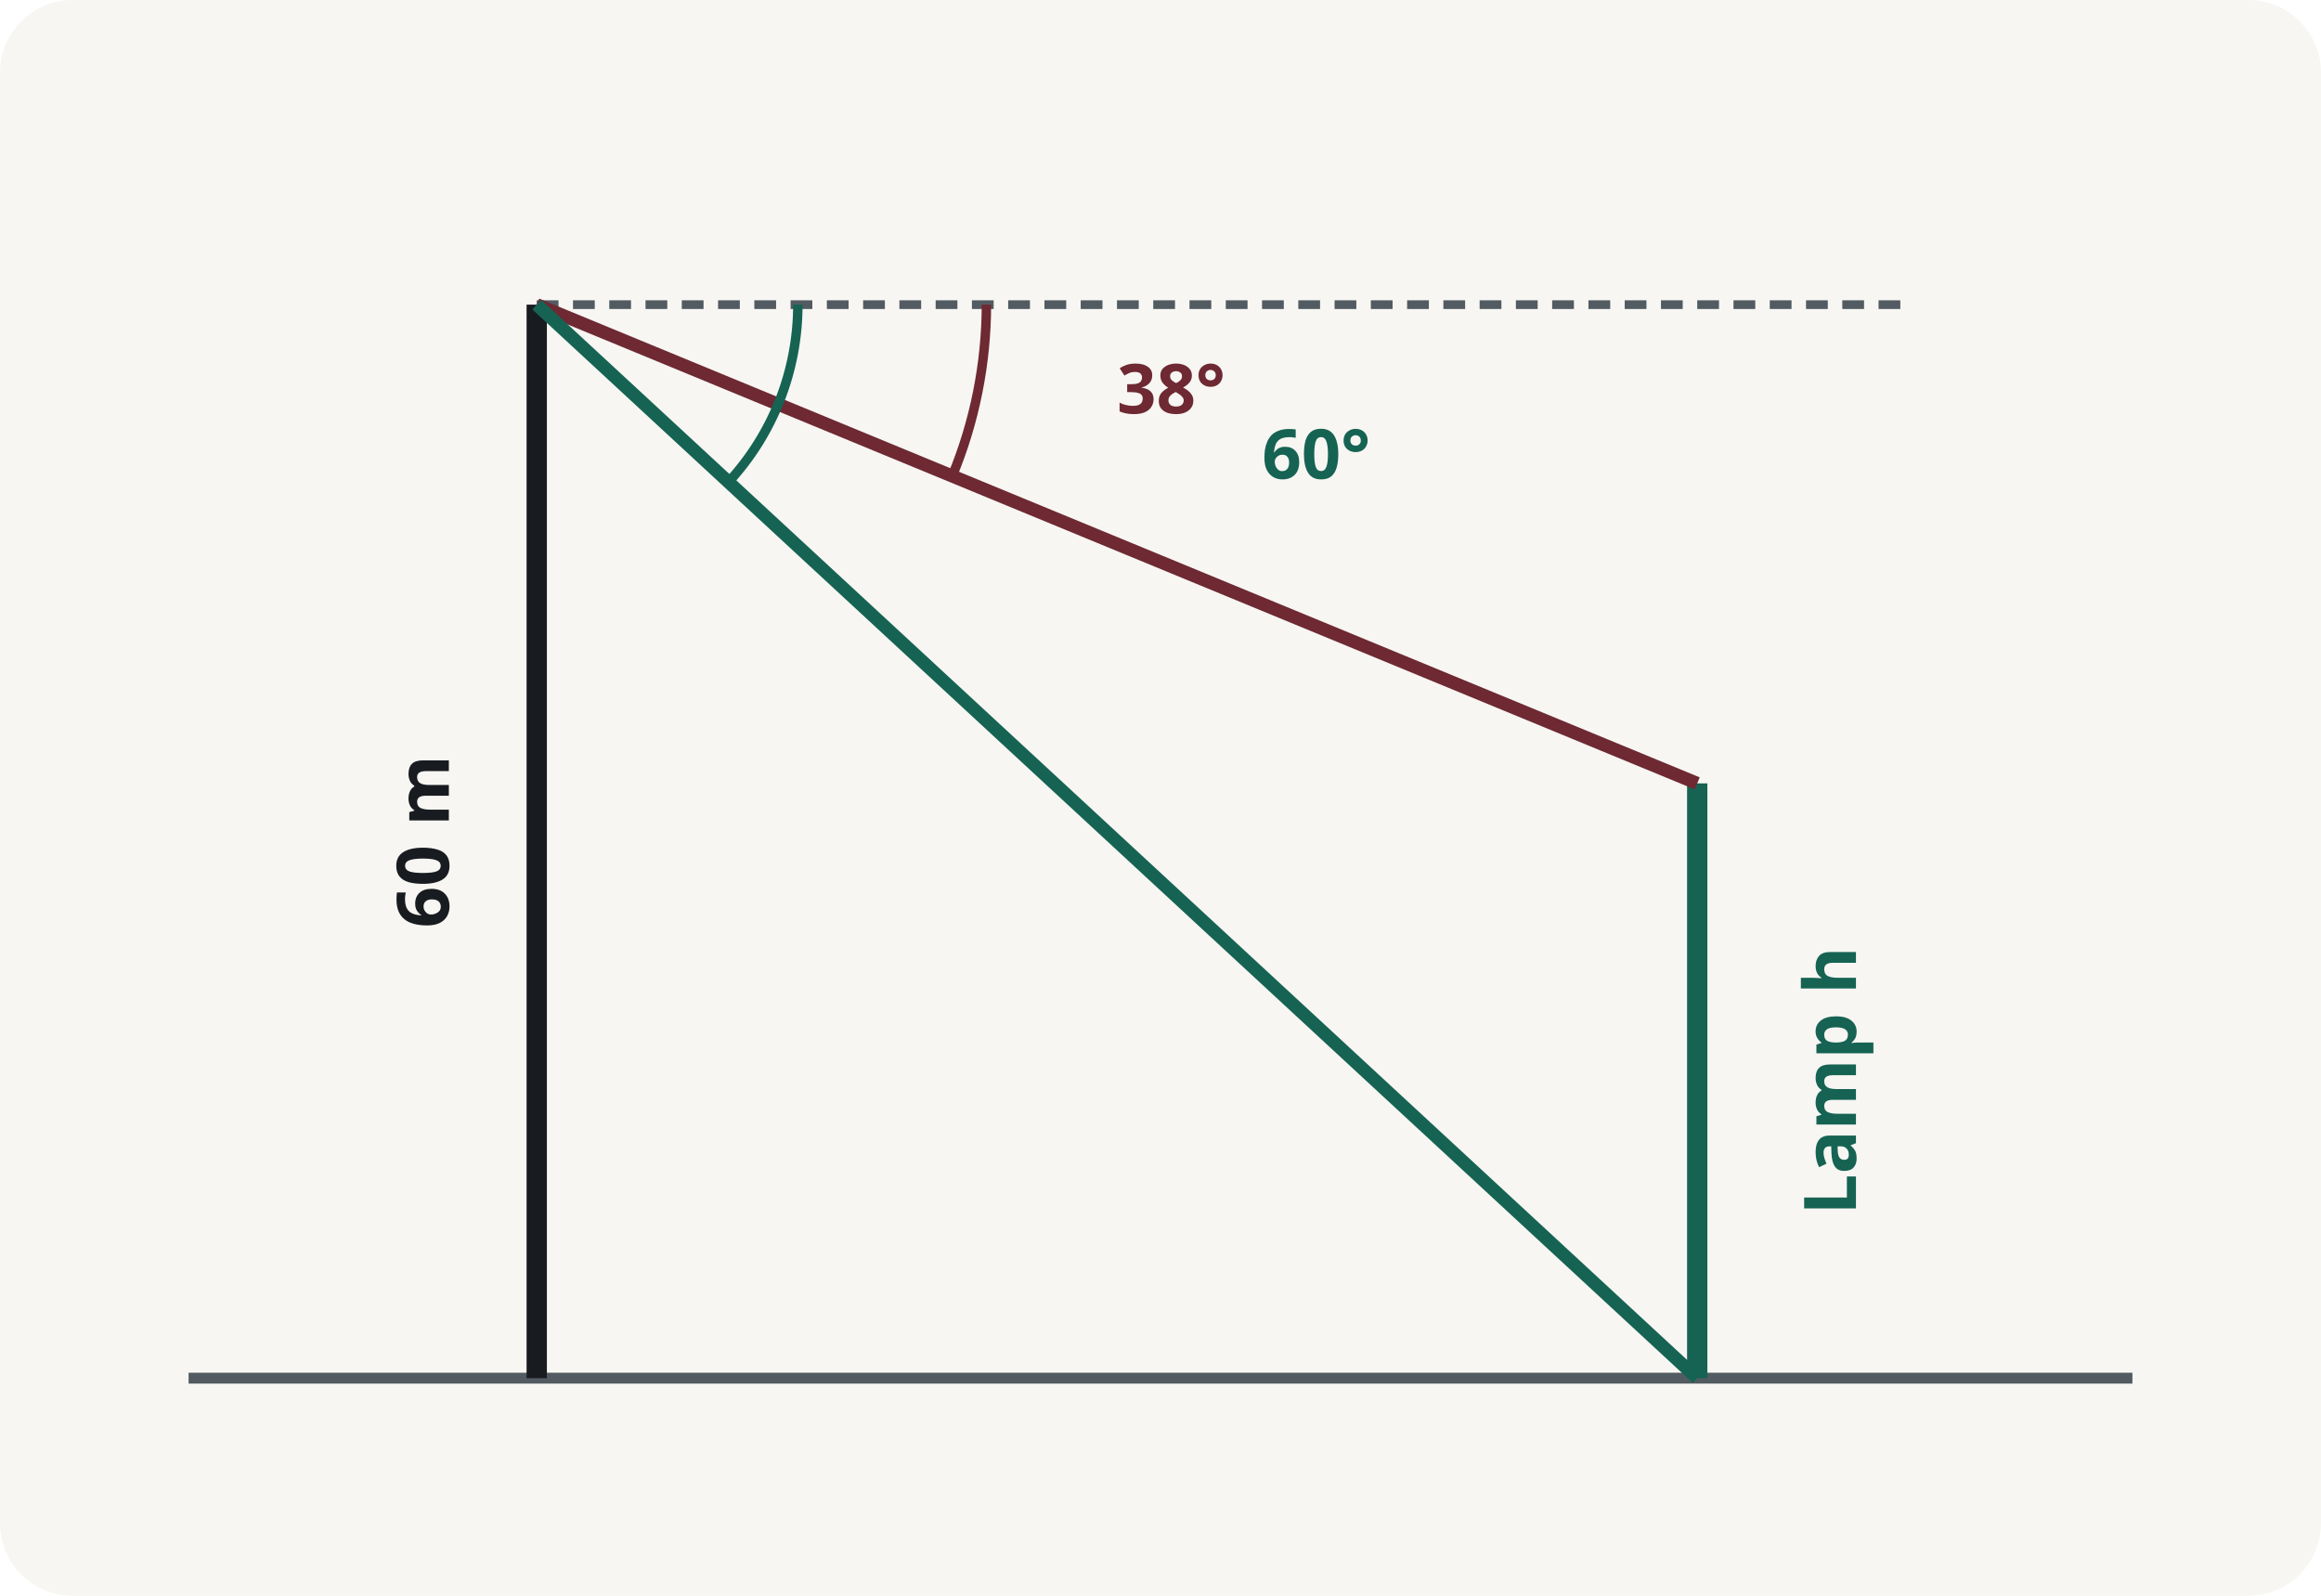
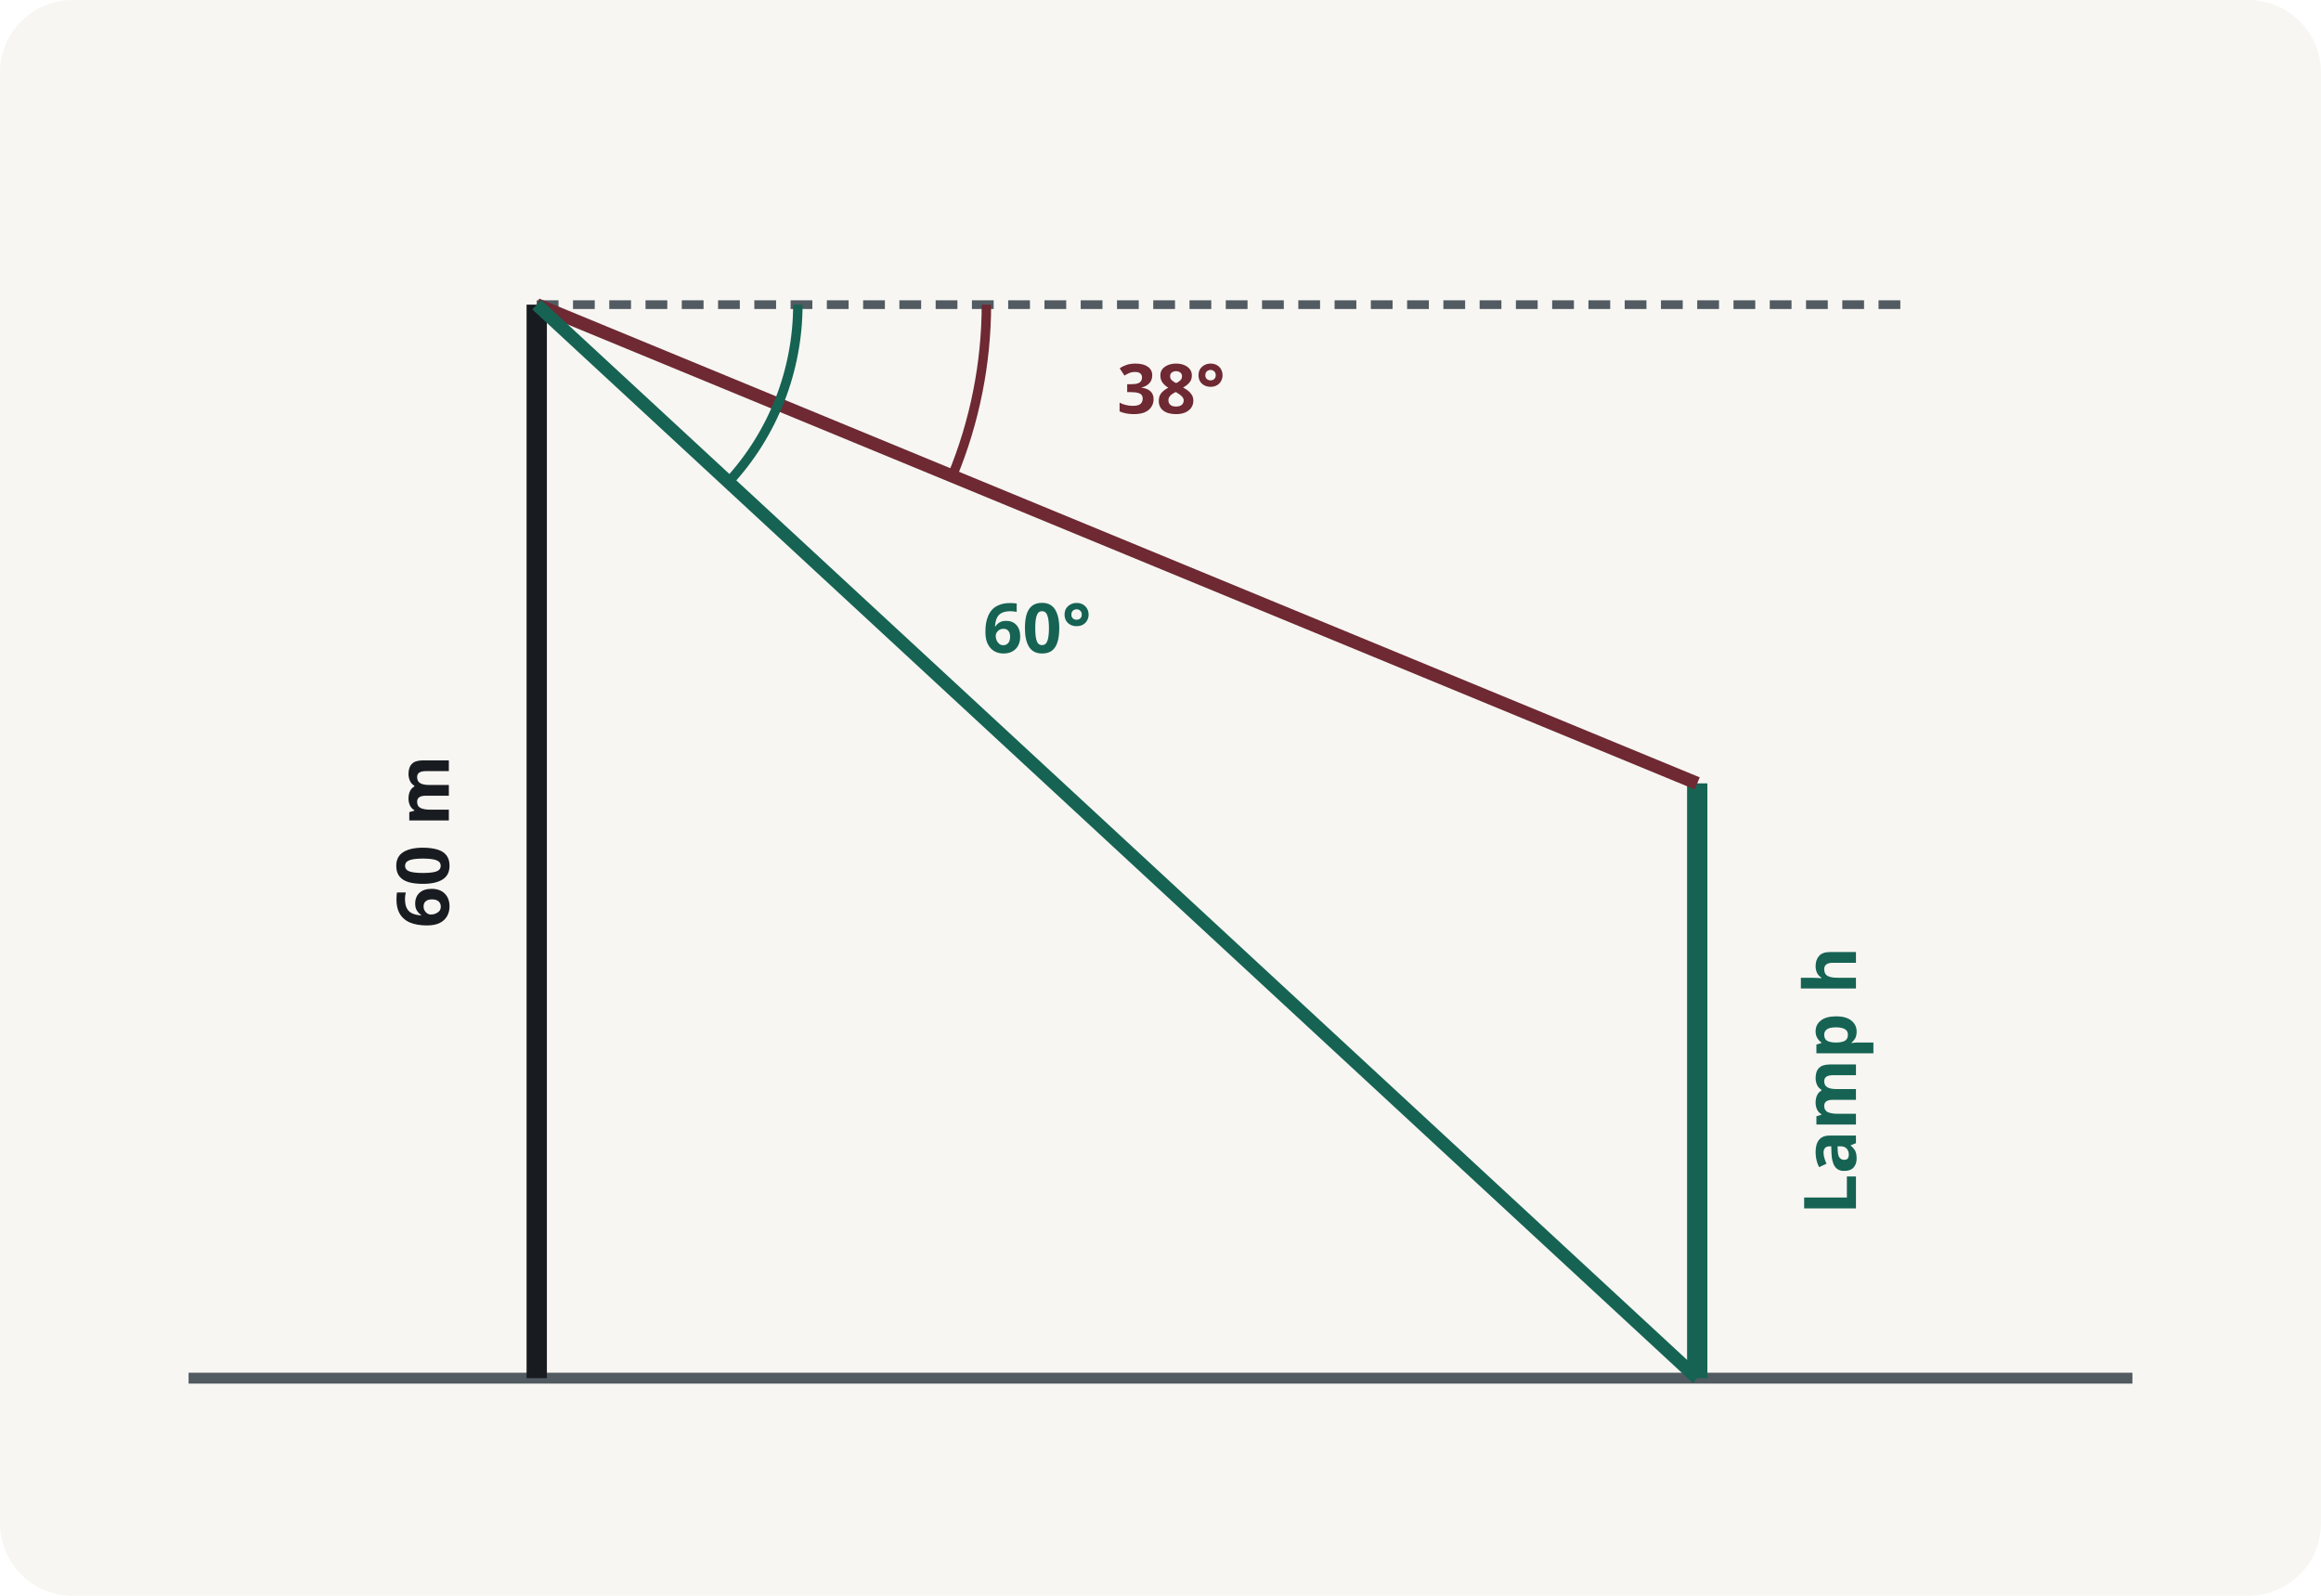
<svg xmlns="http://www.w3.org/2000/svg" viewBox="0 0 320 220" role="img" aria-labelledby="t desc">
  <style>text{paint-order:stroke;stroke:#F7F6F2;stroke-width:3px;stroke-linejoin:round;}</style>
  <rect width="320" height="220" rx="10" fill="#F7F6F2" />
  <line x1="26" y1="190" x2="294" y2="190" stroke="#525B62" stroke-width="1.5" />
  <line x1="74" y1="42" x2="74" y2="190" stroke="#181B20" stroke-width="2.8" />
  <line x1="234" y1="108" x2="234" y2="190" stroke="#166353" stroke-width="2.8" />
  <line x1="74" y1="42" x2="262" y2="42" stroke="#525B62" stroke-width="1.2" stroke-dasharray="3,2" />
  <line x1="74" y1="42" x2="234" y2="108" stroke="#6E2933" stroke-width="1.8" />
  <line x1="74" y1="42" x2="234" y2="190" stroke="#166353" stroke-width="1.8" />
  <path d="M136.0,42.0 A62,62 0 0,1 131.3,65.6" fill="none" stroke="#6E2933" stroke-width="1.3" />
  <path d="M110.0,42.0 A36,36 0 0,1 100.4,66.5" fill="none" stroke="#166353" stroke-width="1.3" />
  <text x="154" y="57" font-family="system-ui,sans-serif" font-size="9.5" font-weight="700" text-anchor="start" fill="#6E2933">38°</text>
-   <text x="174" y="66" font-family="system-ui,sans-serif" font-size="9.5" font-weight="700" text-anchor="start" fill="#166353">60°</text>
+   <text x="143" y="90" font-family="system-ui,sans-serif" font-size="9.5" font-weight="700" text-anchor="middle" fill="#166353">60°</text>
  <text x="58" y="116" transform="rotate(-90 58 116)" font-family="system-ui,sans-serif" font-size="10" font-weight="700" text-anchor="middle" dominant-baseline="central" fill="#181B20">60 m</text>
  <text x="252" y="149" transform="rotate(-90 252 149)" font-family="system-ui,sans-serif" font-size="10" font-weight="700" text-anchor="middle" dominant-baseline="central" fill="#166353">Lamp h</text>
</svg>
